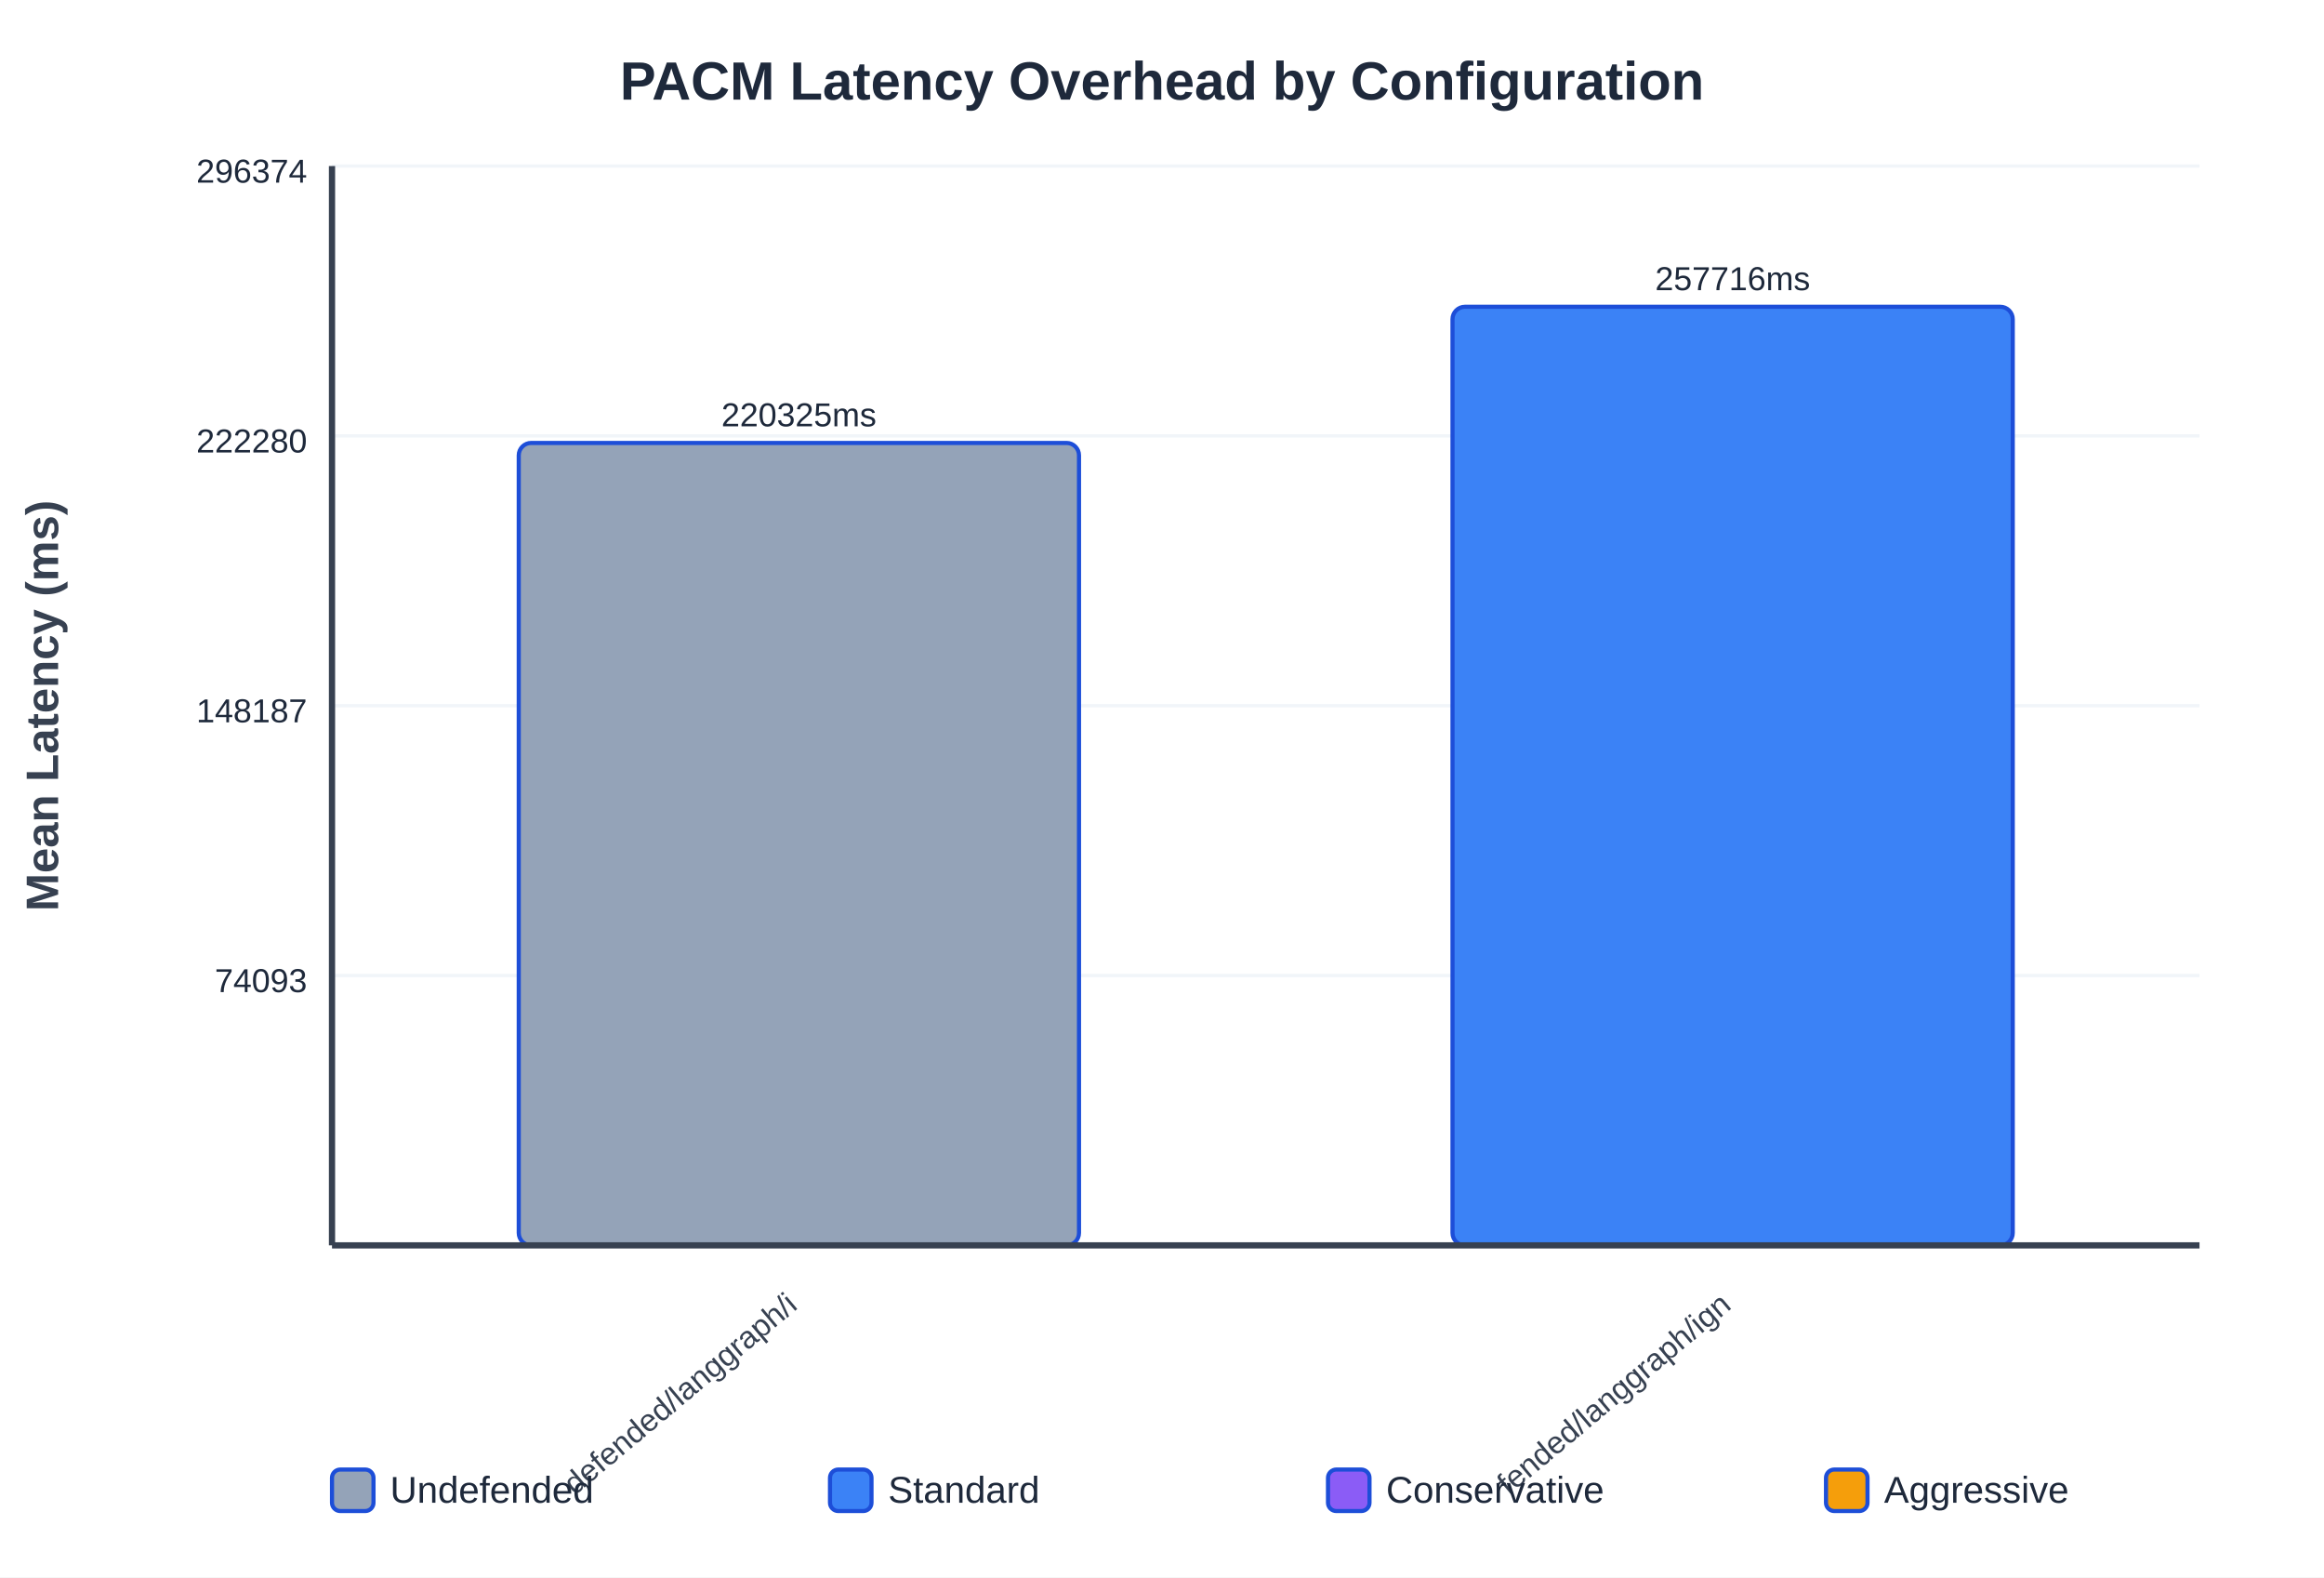
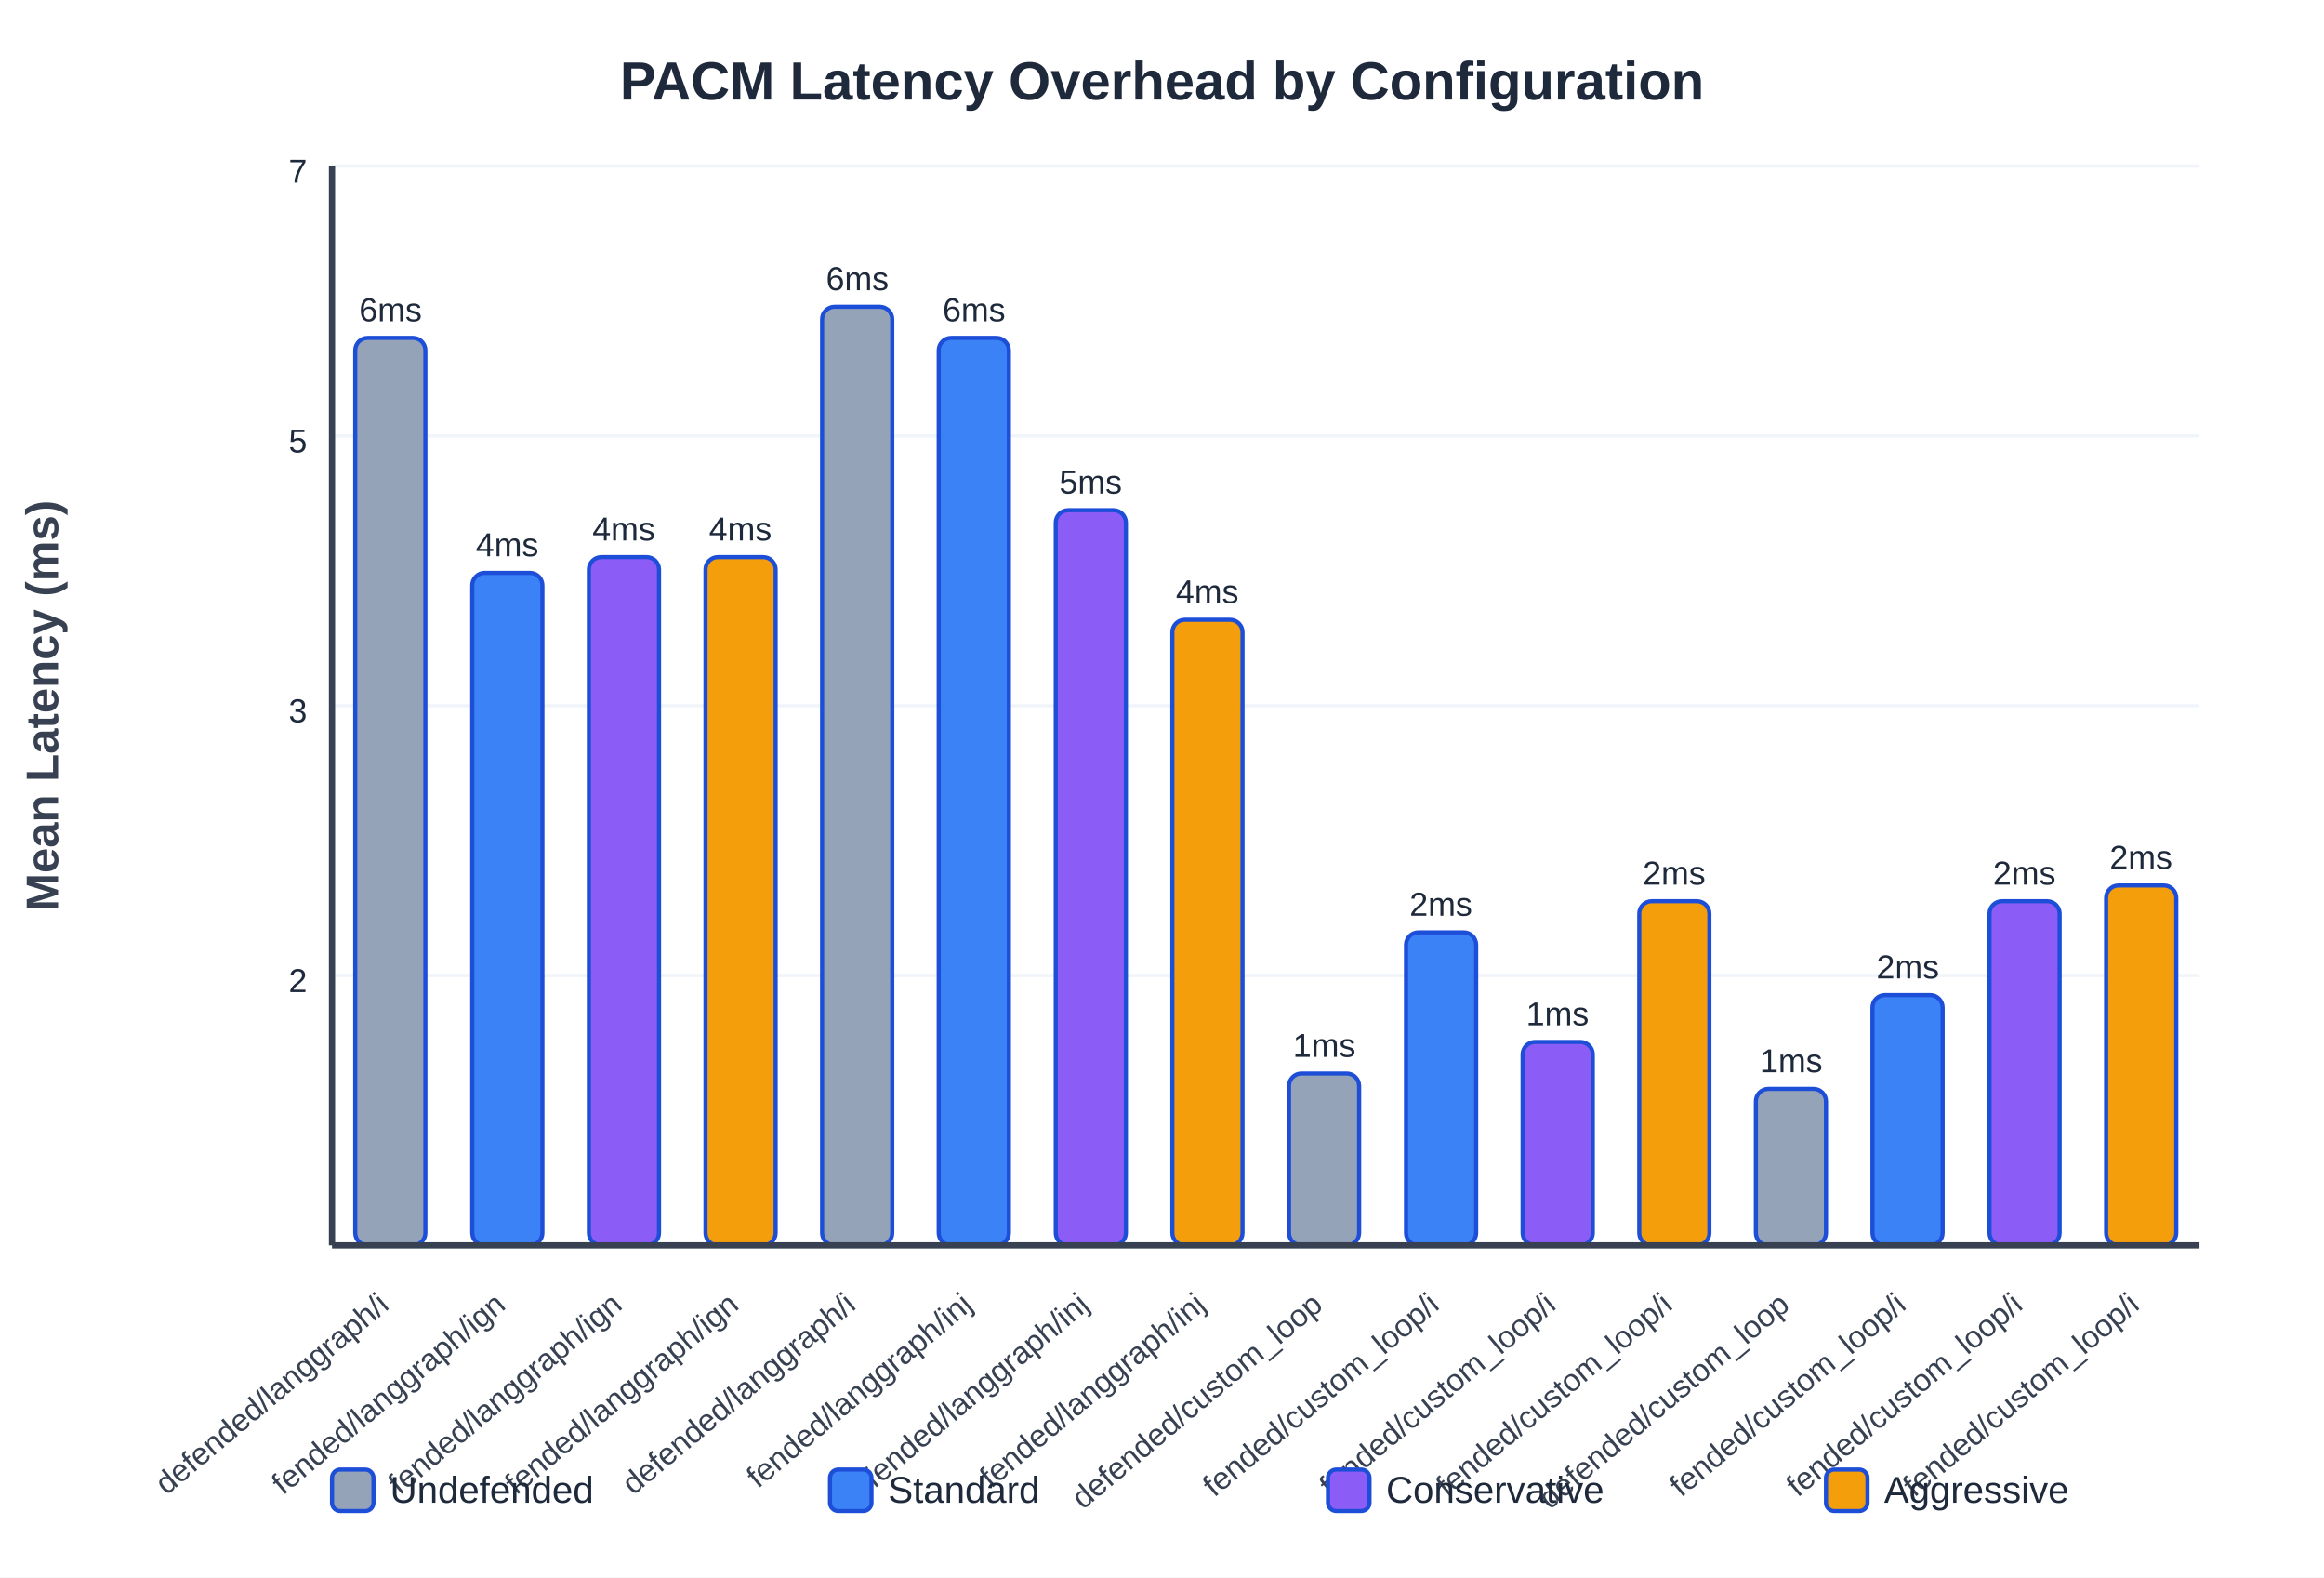
<svg xmlns="http://www.w3.org/2000/svg" width="560" height="380" viewBox="0 0 560 380" font-family="Arial, sans-serif">
  <rect x="0" y="0" width="560" height="380" fill="#ffffff" />
  <line x1="80.0" y1="235.0" x2="530.0" y2="235.0" stroke="#f1f5f9" stroke-width="0.8" />
-   <text x="74.0" y="239.0" font-size="8" text-anchor="end" fill="#1e293b">74093</text>
+   <text x="74.0" y="239.0" font-size="8" text-anchor="end" fill="#1e293b">2</text>
  <line x1="80.0" y1="170.0" x2="530.0" y2="170.0" stroke="#f1f5f9" stroke-width="0.8" />
-   <text x="74.0" y="174.0" font-size="8" text-anchor="end" fill="#1e293b">148187</text>
+   <text x="74.0" y="174.0" font-size="8" text-anchor="end" fill="#1e293b">3</text>
  <line x1="80.0" y1="105.0" x2="530.0" y2="105.0" stroke="#f1f5f9" stroke-width="0.8" />
-   <text x="74.0" y="109.0" font-size="8" text-anchor="end" fill="#1e293b">222280</text>
+   <text x="74.0" y="109.0" font-size="8" text-anchor="end" fill="#1e293b">5</text>
  <line x1="80.0" y1="40.0" x2="530.0" y2="40.0" stroke="#f1f5f9" stroke-width="0.8" />
-   <text x="74.0" y="44.0" font-size="8" text-anchor="end" fill="#1e293b">296374</text>
-   <rect x="125.0" y="106.7" width="135.0" height="193.3" fill="#94a3b8" stroke="#1d4ed8" stroke-width="1" rx="3" />
-   <text x="192.5" y="102.7" font-size="8" text-anchor="middle" fill="#1e293b">220325ms</text>
-   <text x="192.5" y="315" font-size="7.5" text-anchor="end" fill="#374151" transform="rotate(-40, 192.5, 315)">defended/langgraph/i</text>
-   <rect x="350.0" y="73.9" width="135.0" height="226.1" fill="#3b82f6" stroke="#1d4ed8" stroke-width="1" rx="3" />
-   <text x="417.5" y="69.9" font-size="8" text-anchor="middle" fill="#1e293b">257716ms</text>
-   <text x="417.5" y="315" font-size="7.5" text-anchor="end" fill="#374151" transform="rotate(-40, 417.5, 315)">fended/langgraph/ign</text>
+   <text x="74.0" y="44.0" font-size="8" text-anchor="end" fill="#1e293b">7</text>
+   <rect x="85.6" y="81.4" width="16.9" height="218.6" fill="#94a3b8" stroke="#1d4ed8" stroke-width="1" rx="3" />
+   <text x="94.1" y="77.4" font-size="8" text-anchor="middle" fill="#1e293b">6ms</text>
+   <text x="94.1" y="315" font-size="7.5" text-anchor="end" fill="#374151" transform="rotate(-40, 94.1, 315)">defended/langgraph/i</text>
+   <rect x="113.8" y="138.0" width="16.9" height="162.0" fill="#3b82f6" stroke="#1d4ed8" stroke-width="1" rx="3" />
+   <text x="122.2" y="134.0" font-size="8" text-anchor="middle" fill="#1e293b">4ms</text>
+   <text x="122.2" y="315" font-size="7.5" text-anchor="end" fill="#374151" transform="rotate(-40, 122.2, 315)">fended/langgraph/ign</text>
+   <rect x="141.9" y="134.2" width="16.9" height="165.8" fill="#8b5cf6" stroke="#1d4ed8" stroke-width="1" rx="3" />
+   <text x="150.3" y="130.2" font-size="8" text-anchor="middle" fill="#1e293b">4ms</text>
+   <text x="150.3" y="315" font-size="7.5" text-anchor="end" fill="#374151" transform="rotate(-40, 150.3, 315)">fended/langgraph/ign</text>
+   <rect x="170.0" y="134.2" width="16.9" height="165.8" fill="#f59e0b" stroke="#1d4ed8" stroke-width="1" rx="3" />
+   <text x="178.4" y="130.2" font-size="8" text-anchor="middle" fill="#1e293b">4ms</text>
+   <text x="178.4" y="315" font-size="7.5" text-anchor="end" fill="#374151" transform="rotate(-40, 178.4, 315)">fended/langgraph/ign</text>
+   <rect x="198.1" y="73.9" width="16.9" height="226.1" fill="#94a3b8" stroke="#1d4ed8" stroke-width="1" rx="3" />
+   <text x="206.6" y="69.9" font-size="8" text-anchor="middle" fill="#1e293b">6ms</text>
+   <text x="206.6" y="315" font-size="7.5" text-anchor="end" fill="#374151" transform="rotate(-40, 206.6, 315)">defended/langgraph/i</text>
+   <rect x="226.2" y="81.4" width="16.9" height="218.6" fill="#3b82f6" stroke="#1d4ed8" stroke-width="1" rx="3" />
+   <text x="234.7" y="77.4" font-size="8" text-anchor="middle" fill="#1e293b">6ms</text>
+   <text x="234.7" y="315" font-size="7.5" text-anchor="end" fill="#374151" transform="rotate(-40, 234.7, 315)">fended/langgraph/inj</text>
+   <rect x="254.4" y="122.9" width="16.9" height="177.1" fill="#8b5cf6" stroke="#1d4ed8" stroke-width="1" rx="3" />
+   <text x="262.8" y="118.9" font-size="8" text-anchor="middle" fill="#1e293b">5ms</text>
+   <text x="262.8" y="315" font-size="7.5" text-anchor="end" fill="#374151" transform="rotate(-40, 262.8, 315)">fended/langgraph/inj</text>
+   <rect x="282.5" y="149.3" width="16.9" height="150.7" fill="#f59e0b" stroke="#1d4ed8" stroke-width="1" rx="3" />
+   <text x="290.9" y="145.3" font-size="8" text-anchor="middle" fill="#1e293b">4ms</text>
+   <text x="290.9" y="315" font-size="7.5" text-anchor="end" fill="#374151" transform="rotate(-40, 290.9, 315)">fended/langgraph/inj</text>
+   <rect x="310.6" y="258.6" width="16.9" height="41.4" fill="#94a3b8" stroke="#1d4ed8" stroke-width="1" rx="3" />
+   <text x="319.1" y="254.6" font-size="8" text-anchor="middle" fill="#1e293b">1ms</text>
+   <text x="319.1" y="315" font-size="7.5" text-anchor="end" fill="#374151" transform="rotate(-40, 319.1, 315)">defended/custom_loop</text>
+   <rect x="338.8" y="224.6" width="16.9" height="75.4" fill="#3b82f6" stroke="#1d4ed8" stroke-width="1" rx="3" />
+   <text x="347.2" y="220.6" font-size="8" text-anchor="middle" fill="#1e293b">2ms</text>
+   <text x="347.2" y="315" font-size="7.5" text-anchor="end" fill="#374151" transform="rotate(-40, 347.2, 315)">fended/custom_loop/i</text>
+   <rect x="366.9" y="251.0" width="16.9" height="49.0" fill="#8b5cf6" stroke="#1d4ed8" stroke-width="1" rx="3" />
+   <text x="375.3" y="247.0" font-size="8" text-anchor="middle" fill="#1e293b">1ms</text>
+   <text x="375.3" y="315" font-size="7.5" text-anchor="end" fill="#374151" transform="rotate(-40, 375.3, 315)">fended/custom_loop/i</text>
+   <rect x="395.0" y="217.1" width="16.9" height="82.9" fill="#f59e0b" stroke="#1d4ed8" stroke-width="1" rx="3" />
+   <text x="403.4" y="213.1" font-size="8" text-anchor="middle" fill="#1e293b">2ms</text>
+   <text x="403.4" y="315" font-size="7.5" text-anchor="end" fill="#374151" transform="rotate(-40, 403.4, 315)">fended/custom_loop/i</text>
+   <rect x="423.1" y="262.3" width="16.9" height="37.7" fill="#94a3b8" stroke="#1d4ed8" stroke-width="1" rx="3" />
+   <text x="431.6" y="258.3" font-size="8" text-anchor="middle" fill="#1e293b">1ms</text>
+   <text x="431.6" y="315" font-size="7.5" text-anchor="end" fill="#374151" transform="rotate(-40, 431.6, 315)">defended/custom_loop</text>
+   <rect x="451.2" y="239.7" width="16.9" height="60.3" fill="#3b82f6" stroke="#1d4ed8" stroke-width="1" rx="3" />
+   <text x="459.7" y="235.7" font-size="8" text-anchor="middle" fill="#1e293b">2ms</text>
+   <text x="459.7" y="315" font-size="7.5" text-anchor="end" fill="#374151" transform="rotate(-40, 459.7, 315)">fended/custom_loop/i</text>
+   <rect x="479.4" y="217.1" width="16.9" height="82.9" fill="#8b5cf6" stroke="#1d4ed8" stroke-width="1" rx="3" />
+   <text x="487.8" y="213.1" font-size="8" text-anchor="middle" fill="#1e293b">2ms</text>
+   <text x="487.8" y="315" font-size="7.5" text-anchor="end" fill="#374151" transform="rotate(-40, 487.8, 315)">fended/custom_loop/i</text>
+   <rect x="507.5" y="213.3" width="16.9" height="86.7" fill="#f59e0b" stroke="#1d4ed8" stroke-width="1" rx="3" />
+   <text x="515.9" y="209.3" font-size="8" text-anchor="middle" fill="#1e293b">2ms</text>
+   <text x="515.9" y="315" font-size="7.5" text-anchor="end" fill="#374151" transform="rotate(-40, 515.9, 315)">fended/custom_loop/i</text>
  <line x1="80.0" y1="300.0" x2="530.0" y2="300.0" stroke="#374151" stroke-width="1.5" />
  <line x1="80.0" y1="300.0" x2="80.0" y2="40.0" stroke="#374151" stroke-width="1.5" />
  <text x="14" y="170.0" font-size="11" text-anchor="middle" fill="#374151" font-weight="bold" transform="rotate(-90, 14, 170.0)">Mean Latency (ms)</text>
  <text x="280.0" y="24.0" font-size="13" text-anchor="middle" fill="#1e293b" font-weight="bold">PACM Latency Overhead by Configuration</text>
  <rect x="80.0" y="354.0" width="10.0" height="10.0" fill="#94a3b8" stroke="#1d4ed8" stroke-width="1" rx="2" />
  <text x="94.0" y="362.0" font-size="9" text-anchor="start" fill="#1e293b">Undefended</text>
  <rect x="200.0" y="354.0" width="10.0" height="10.0" fill="#3b82f6" stroke="#1d4ed8" stroke-width="1" rx="2" />
  <text x="214.0" y="362.0" font-size="9" text-anchor="start" fill="#1e293b">Standard</text>
  <rect x="320.0" y="354.0" width="10.0" height="10.0" fill="#8b5cf6" stroke="#1d4ed8" stroke-width="1" rx="2" />
  <text x="334.0" y="362.0" font-size="9" text-anchor="start" fill="#1e293b">Conservative</text>
  <rect x="440.0" y="354.0" width="10.0" height="10.0" fill="#f59e0b" stroke="#1d4ed8" stroke-width="1" rx="2" />
  <text x="454.0" y="362.0" font-size="9" text-anchor="start" fill="#1e293b">Aggressive</text>
</svg>
